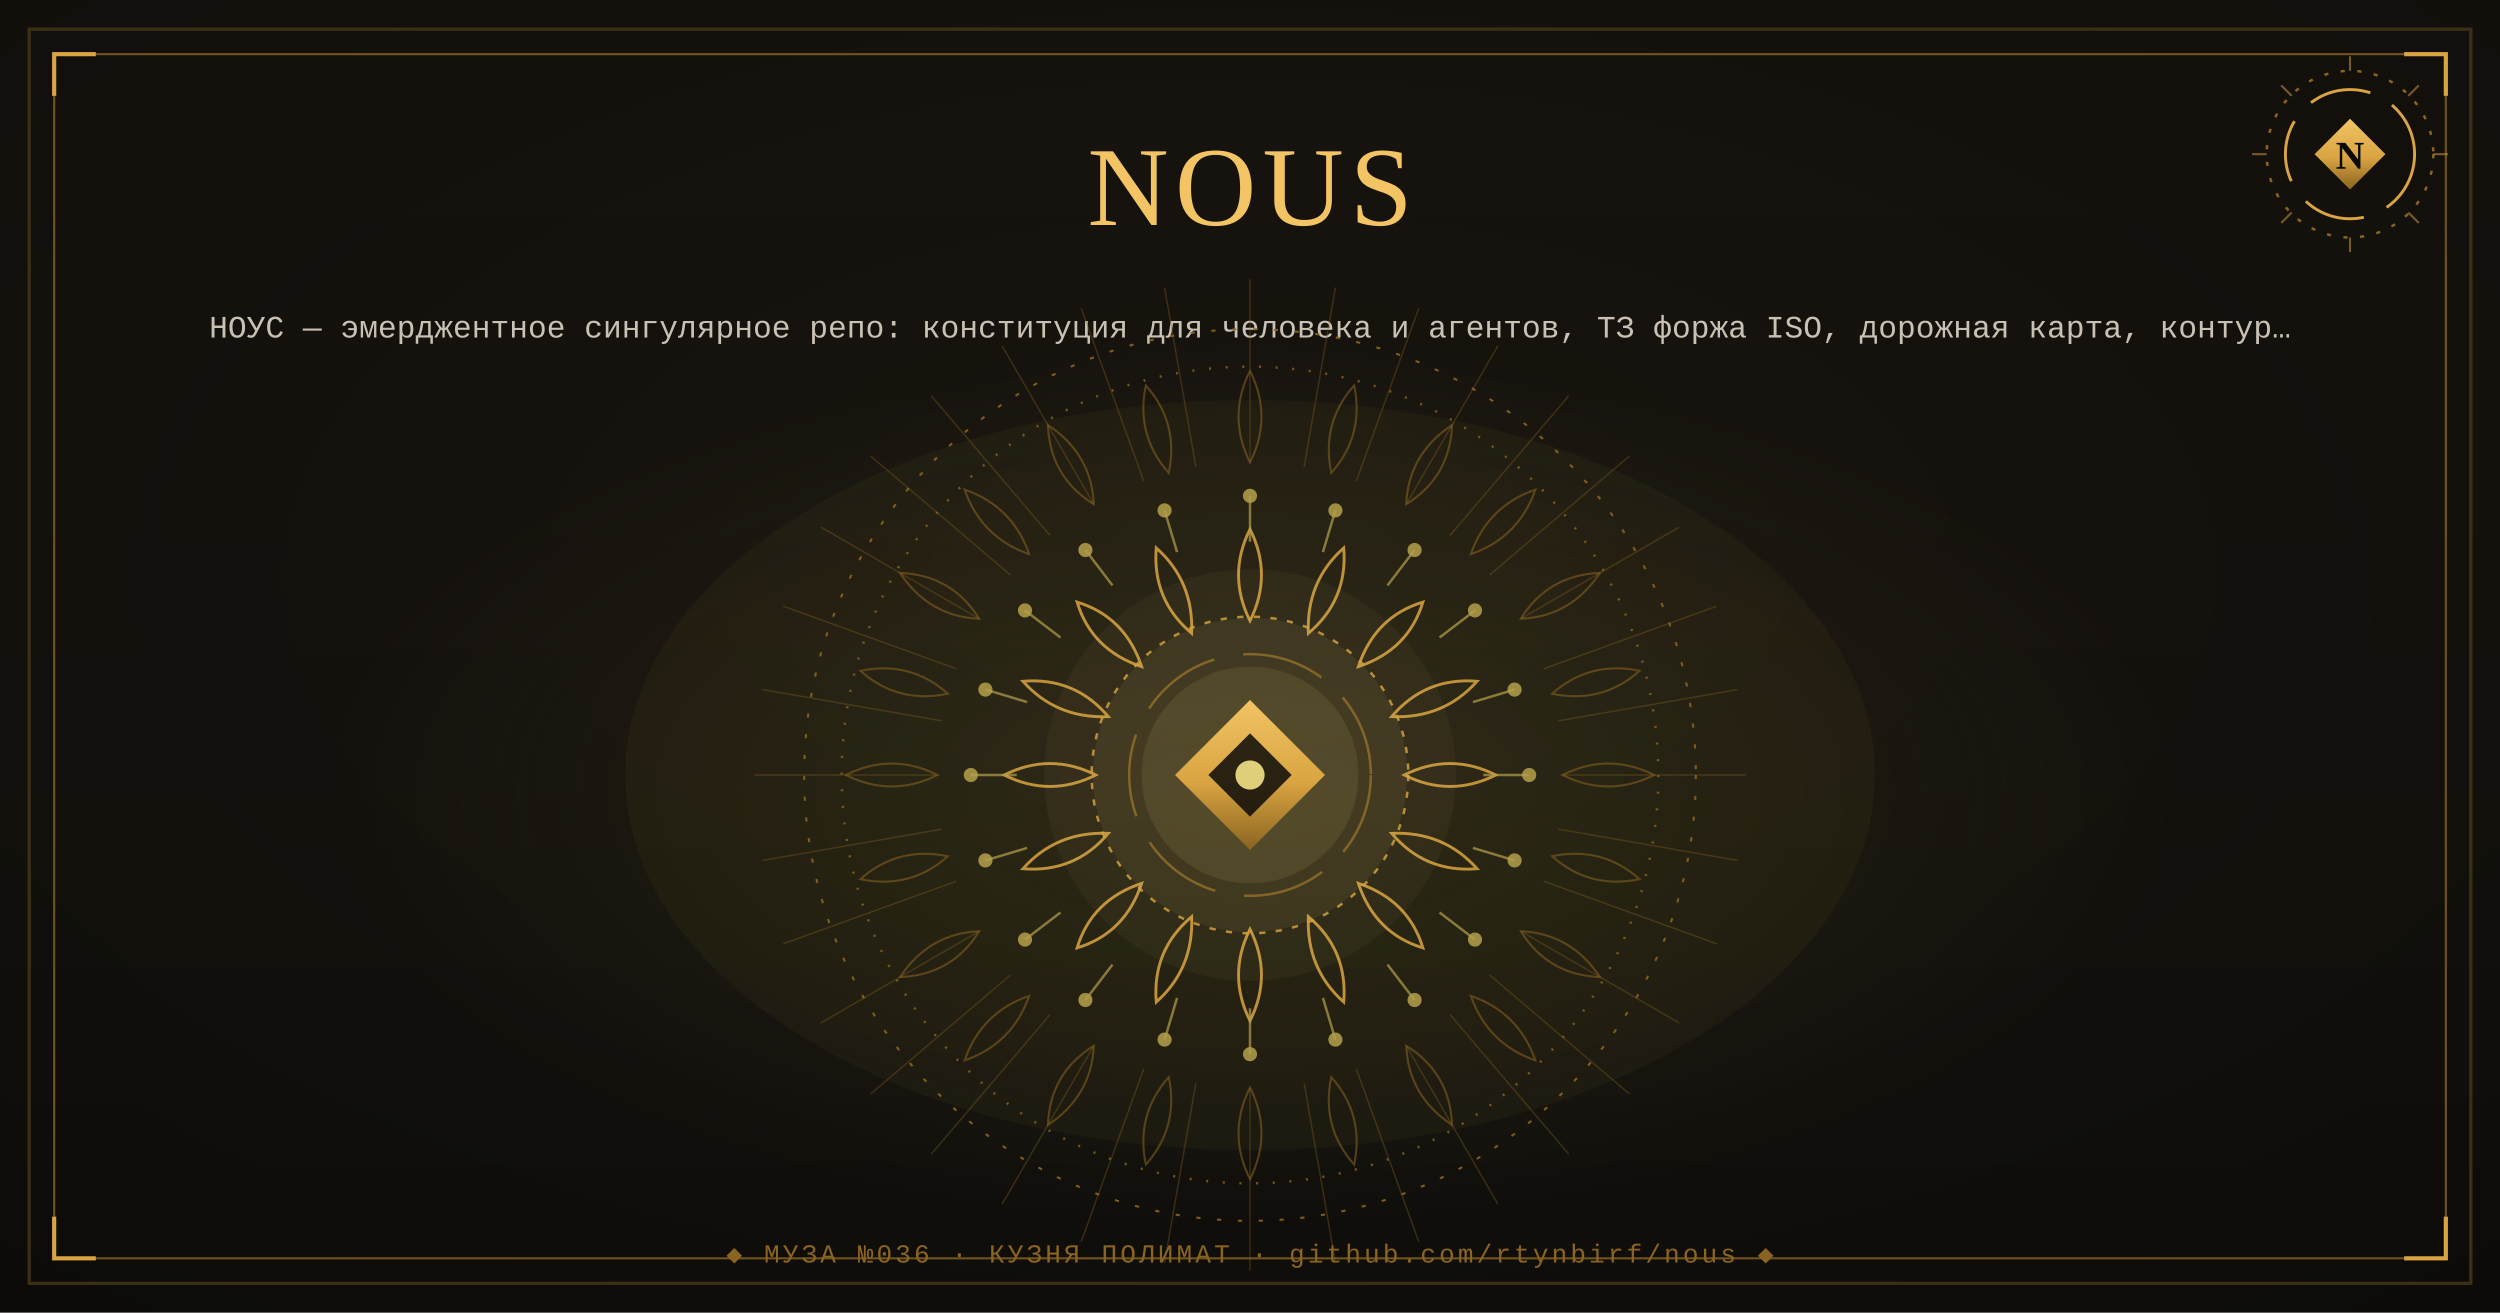
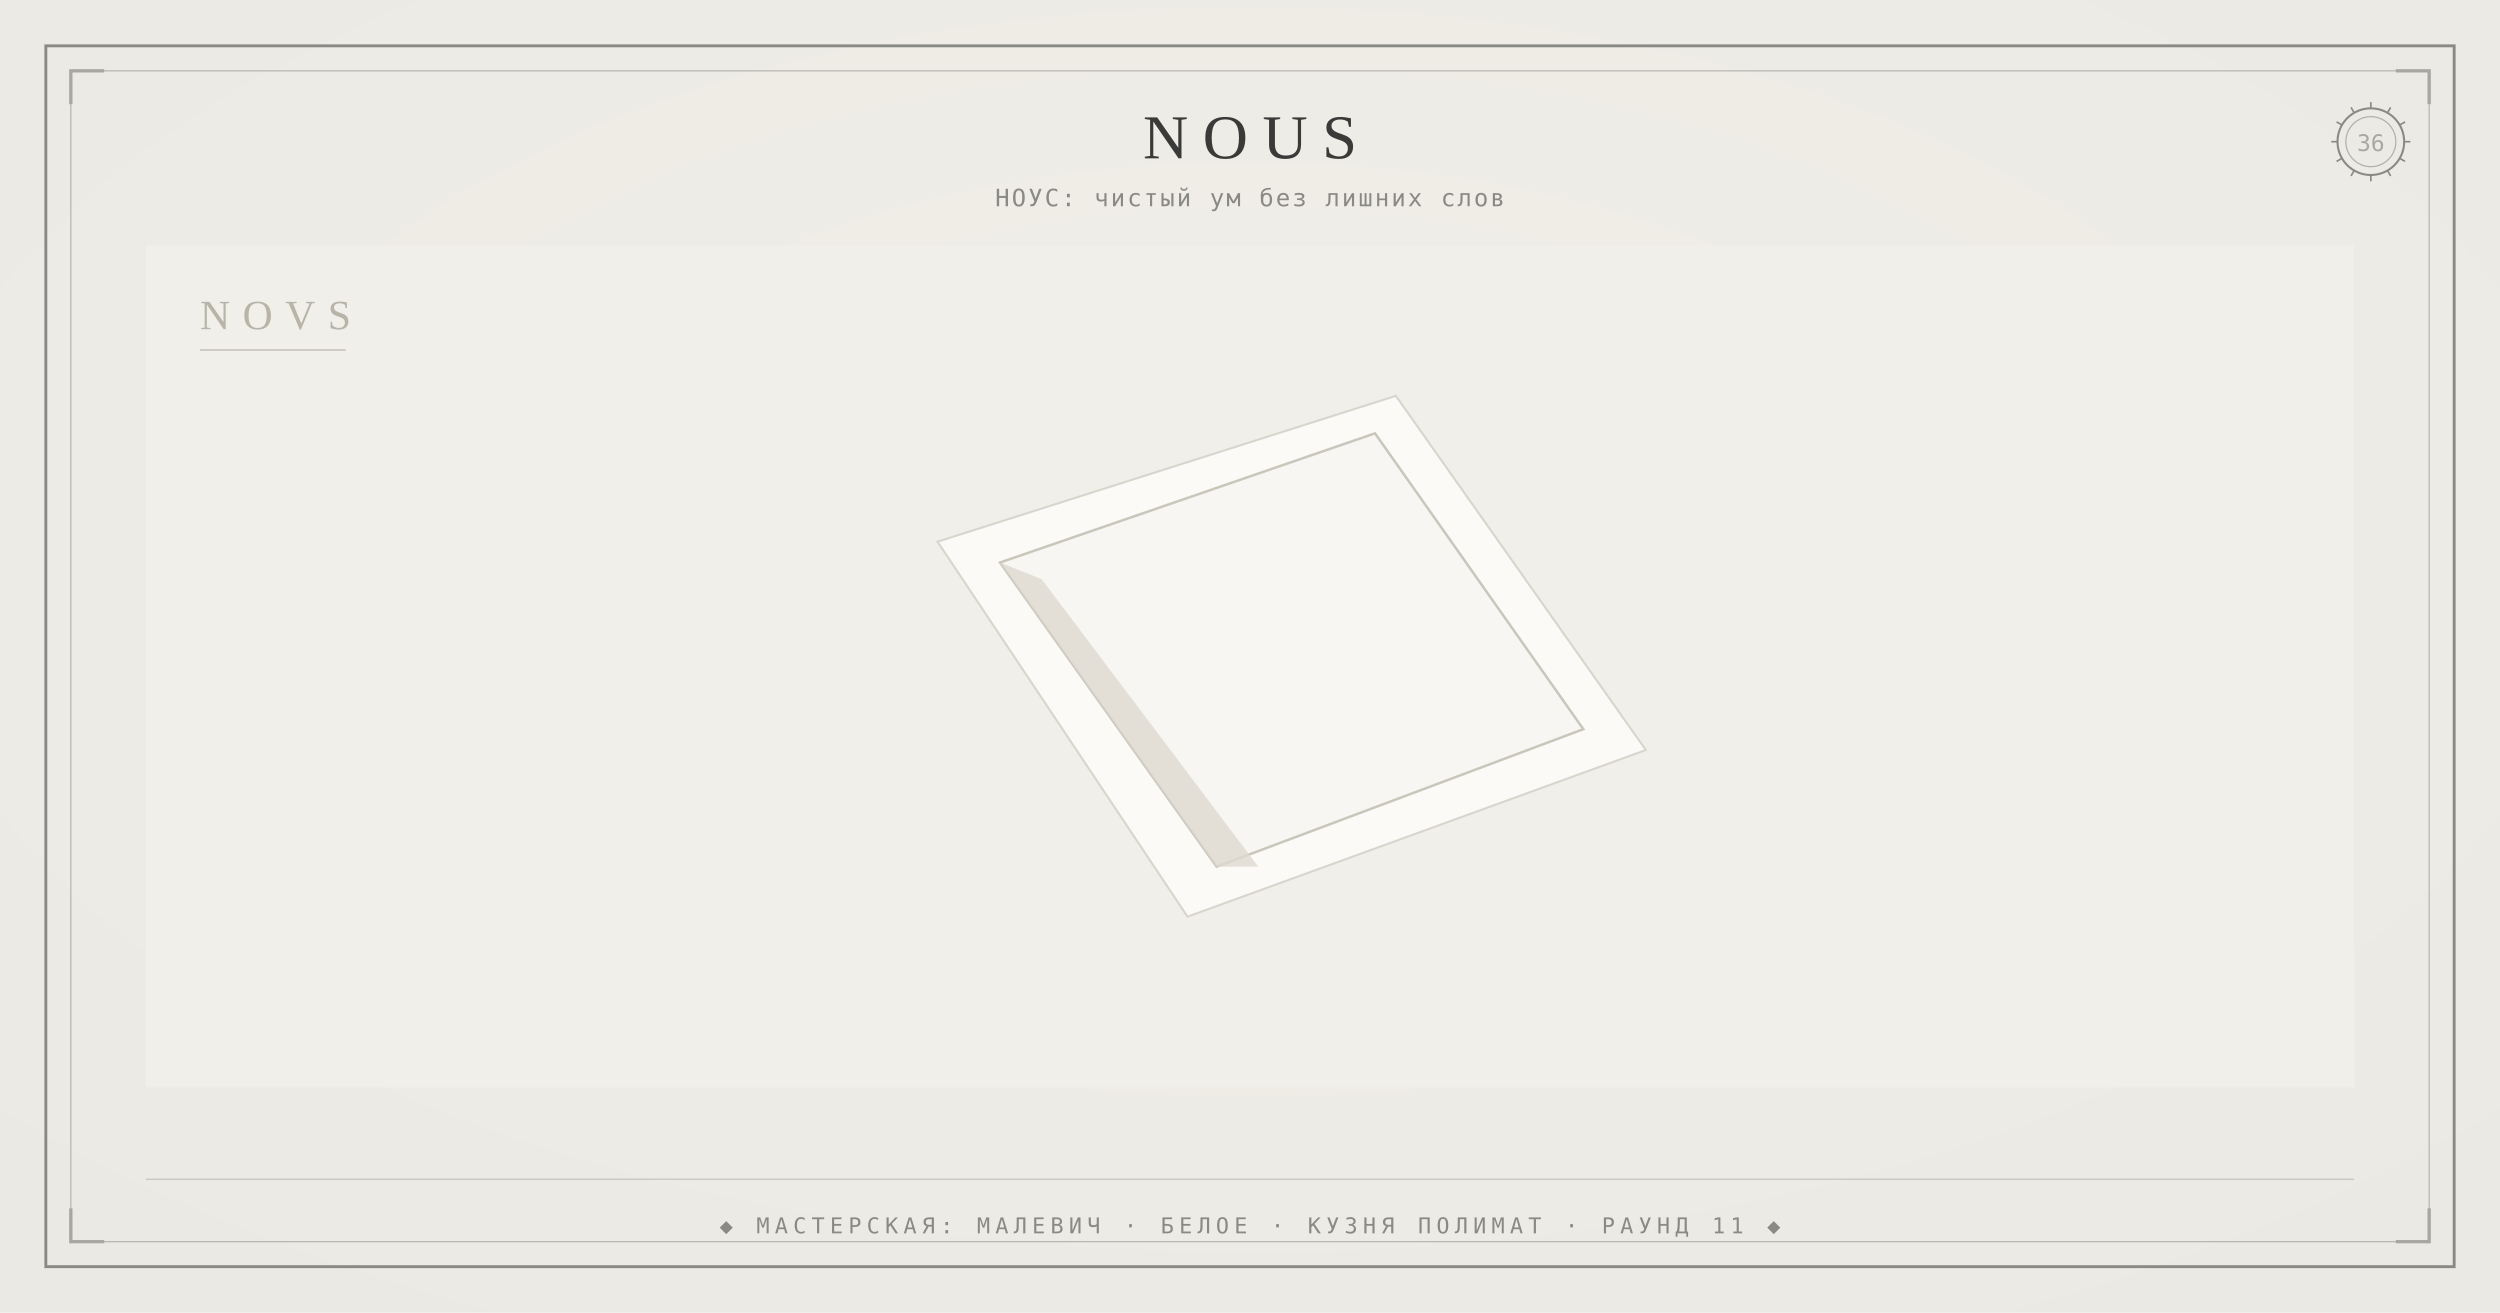
<svg xmlns="http://www.w3.org/2000/svg" viewBox="0 0 1200 630" width="1200" height="630">
-   <defs>
-     <linearGradient id="bg" x1="0" y1="0" x2="0" y2="1">
-       <stop offset="0" stop-color="#17120C" />
-       <stop offset="0.55" stop-color="#12100C" />
-       <stop offset="1" stop-color="#0B0A08" />
-     </linearGradient>
-     <linearGradient id="gGold" x1="0" y1="0" x2="0" y2="1">
-       <stop offset="0" stop-color="#F2C464" />
-       <stop offset="0.55" stop-color="#D9A441" />
-       <stop offset="1" stop-color="#8A6420" />
-     </linearGradient>
-     <linearGradient id="gGoldX" x1="0" y1="0" x2="1" y2="0">
-       <stop offset="0" stop-color="#8A6420" stop-opacity="0" />
-       <stop offset="0.5" stop-color="#F2C464" />
-       <stop offset="1" stop-color="#8A6420" stop-opacity="0" />
-     </linearGradient>
-     <radialGradient id="gVig" cx="0.5" cy="0.44" r="0.85">
-       <stop offset="0" stop-color="#1C1610" />
-       <stop offset="0.6" stop-color="#12100C" />
-       <stop offset="1" stop-color="#0B0A08" />
-     </radialGradient>
-     <radialGradient id="gMood" cx="0.5" cy="0.5" r="0.5">
-       <stop offset="0" stop-color="#B4A04A" stop-opacity="0.13" />
-       <stop offset="1" stop-color="#B4A04A" stop-opacity="0" />
-     </radialGradient>
-   </defs>
-   <rect width="1200" height="630" fill="url(#bg)" />
-   <rect width="1200" height="630" fill="url(#gVig)" opacity="0.6" />
-   <rect x="150" y="170" width="900" height="420" fill="url(#gMood)" />
-   <rect x="14" y="14" width="1172" height="602" fill="none" stroke="#3A2E14" stroke-width="1.6" />
-   <rect x="26" y="26" width="1148" height="578" fill="none" stroke="#8A6420" stroke-width="1" opacity="0.8" />
-   <path d="M 26 46 V 26 H 46" stroke="#D9A441" stroke-width="2" fill="none" />
-   <path d="M 1154 26 H 1174 V 46" stroke="#D9A441" stroke-width="2" fill="none" />
-   <path d="M 1174 584 V 604 H 1154" stroke="#D9A441" stroke-width="2" fill="none" />
-   <path d="M 46 604 H 26 V 584" stroke="#D9A441" stroke-width="2" fill="none" />
-   <text x="600" y="108" text-anchor="middle" font-family="Georgia, 'Times New Roman', serif" font-size="54" fill="#F2C464" letter-spacing="3">NOUS</text>
-   <line x1="240" y1="132" x2="960" y2="132" stroke="url(#gGoldX)" stroke-width="2" />
-   <text x="600" y="162" text-anchor="middle" font-family="'Courier New', monospace" font-size="15" fill="#C9C2B4">НОУС — эмерджентное сингулярное репо: конституция для человека и агентов, ТЗ форжа ISO, дорожная карта, контур…</text>
-   <ellipse cx="600" cy="372" rx="300" ry="180" fill="#B4A04A" opacity="0.05" />
-   <line x1="750" y1="372" x2="838" y2="372" stroke="#8A6420" stroke-width="0.7" opacity="0.35" />
-   <line x1="748" y1="398" x2="834" y2="413" stroke="#8A6420" stroke-width="0.7" opacity="0.35" />
-   <line x1="741" y1="423" x2="824" y2="453" stroke="#8A6420" stroke-width="0.7" opacity="0.35" />
-   <line x1="730" y1="447" x2="806" y2="491" stroke="#8A6420" stroke-width="0.7" opacity="0.35" />
-   <line x1="715" y1="468" x2="782" y2="525" stroke="#8A6420" stroke-width="0.7" opacity="0.35" />
-   <line x1="696" y1="487" x2="753" y2="554" stroke="#8A6420" stroke-width="0.7" opacity="0.35" />
-   <line x1="675" y1="502" x2="719" y2="578" stroke="#8A6420" stroke-width="0.7" opacity="0.35" />
-   <line x1="651" y1="513" x2="681" y2="596" stroke="#8A6420" stroke-width="0.7" opacity="0.35" />
-   <line x1="626" y1="520" x2="641" y2="606" stroke="#8A6420" stroke-width="0.7" opacity="0.35" />
-   <line x1="600" y1="522" x2="600" y2="610" stroke="#8A6420" stroke-width="0.7" opacity="0.35" />
-   <line x1="574" y1="520" x2="559" y2="606" stroke="#8A6420" stroke-width="0.7" opacity="0.35" />
-   <line x1="549" y1="513" x2="519" y2="596" stroke="#8A6420" stroke-width="0.7" opacity="0.35" />
-   <line x1="525" y1="502" x2="481" y2="578" stroke="#8A6420" stroke-width="0.7" opacity="0.35" />
-   <line x1="504" y1="487" x2="447" y2="554" stroke="#8A6420" stroke-width="0.7" opacity="0.35" />
-   <line x1="485" y1="468" x2="418" y2="525" stroke="#8A6420" stroke-width="0.7" opacity="0.35" />
-   <line x1="470" y1="447" x2="394" y2="491" stroke="#8A6420" stroke-width="0.7" opacity="0.35" />
-   <line x1="459" y1="423" x2="376" y2="453" stroke="#8A6420" stroke-width="0.7" opacity="0.35" />
-   <line x1="452" y1="398" x2="366" y2="413" stroke="#8A6420" stroke-width="0.7" opacity="0.35" />
-   <line x1="450" y1="372" x2="362" y2="372" stroke="#8A6420" stroke-width="0.7" opacity="0.35" />
-   <line x1="452" y1="346" x2="366" y2="331" stroke="#8A6420" stroke-width="0.7" opacity="0.35" />
-   <line x1="459" y1="321" x2="376" y2="291" stroke="#8A6420" stroke-width="0.7" opacity="0.35" />
-   <line x1="470" y1="297" x2="394" y2="253" stroke="#8A6420" stroke-width="0.7" opacity="0.35" />
-   <line x1="485" y1="276" x2="418" y2="219" stroke="#8A6420" stroke-width="0.7" opacity="0.35" />
-   <line x1="504" y1="257" x2="447" y2="190" stroke="#8A6420" stroke-width="0.7" opacity="0.35" />
-   <line x1="525" y1="242" x2="481" y2="166" stroke="#8A6420" stroke-width="0.7" opacity="0.35" />
-   <line x1="549" y1="231" x2="519" y2="148" stroke="#8A6420" stroke-width="0.7" opacity="0.35" />
-   <line x1="574" y1="224" x2="559" y2="138" stroke="#8A6420" stroke-width="0.7" opacity="0.35" />
-   <line x1="600" y1="222" x2="600" y2="134" stroke="#8A6420" stroke-width="0.7" opacity="0.35" />
-   <line x1="626" y1="224" x2="641" y2="138" stroke="#8A6420" stroke-width="0.7" opacity="0.35" />
-   <line x1="651" y1="231" x2="681" y2="148" stroke="#8A6420" stroke-width="0.7" opacity="0.35" />
-   <line x1="675" y1="242" x2="719" y2="166" stroke="#8A6420" stroke-width="0.7" opacity="0.35" />
-   <line x1="696" y1="257" x2="753" y2="190" stroke="#8A6420" stroke-width="0.7" opacity="0.35" />
-   <line x1="715" y1="276" x2="782" y2="219" stroke="#8A6420" stroke-width="0.7" opacity="0.35" />
-   <line x1="730" y1="297" x2="806" y2="253" stroke="#8A6420" stroke-width="0.7" opacity="0.35" />
-   <line x1="741" y1="321" x2="824" y2="291" stroke="#8A6420" stroke-width="0.7" opacity="0.35" />
-   <line x1="748" y1="346" x2="834" y2="331" stroke="#8A6420" stroke-width="0.7" opacity="0.35" />
-   <g opacity="0.9">
-     <circle cx="600" cy="372" r="214" fill="none" stroke="#8A6420" stroke-width="1" stroke-dasharray="2 8" />
-     <animateTransform attributeName="transform" type="rotate" from="0 600 372" to="360 600 372" dur="120s" repeatCount="indefinite" />
+   <rect width="1200" height="630" fill="#E9E7E1" />
+   <radialGradient id="vig36" cx="0.5" cy="0.42" r="0.95">
+     <stop offset="0" stop-color="#F1EFEA" />
+     <stop offset="1" stop-color="#E9E7E1" />
+   </radialGradient>
+   <rect width="1200" height="630" fill="url(#vig36)" opacity="0.9" />
+   <rect x="22" y="22" width="1156" height="586" fill="none" stroke="#8A8A84" stroke-width="1.4" />
+   <rect x="34" y="34" width="1132" height="562" fill="none" stroke="#8A8A84" stroke-width="0.6" opacity="0.55" />
+   <path d="M 34 50 L 34 34 L 50 34" fill="none" stroke="#A8A8A0" stroke-width="1.6" />
+   <path d="M 1166 50 L 1166 34 L 1150 34" fill="none" stroke="#A8A8A0" stroke-width="1.6" />
+   <path d="M 34 580 L 34 596 L 50 596" fill="none" stroke="#A8A8A0" stroke-width="1.6" />
+   <path d="M 1166 580 L 1166 596 L 1150 596" fill="none" stroke="#A8A8A0" stroke-width="1.6" />
+   <text x="600.0" y="76" text-anchor="middle" font-family="Georgia, 'Times New Roman', serif" font-size="30" fill="#3A3A38" letter-spacing="7">NOUS</text>
+   <text x="600.0" y="99" text-anchor="middle" font-family="'Cascadia Mono', ui-monospace, Consolas, monospace" font-size="11.5" fill="#8A8A84" letter-spacing="1">НОУС: чистый ум без лишних слов</text>
+   <g transform="translate(1138,68)">
+     <circle r="16" fill="none" stroke="#8A8A84" stroke-width="1" />
+     <circle r="12" fill="none" stroke="#8A8A84" stroke-width="0.6" opacity="0.6" />
+     <text y="4.5" text-anchor="middle" font-family="'Cascadia Mono', ui-monospace, Consolas, monospace" font-size="11" fill="#A8A8A0">36</text>
+     <g stroke="#8A8A84" stroke-width="0.8">
+       <line x1="0" y1="-19" x2="0" y2="-16" transform="rotate(0)" />
+       <line x1="0" y1="-19" x2="0" y2="-16" transform="rotate(30)" />
+       <line x1="0" y1="-19" x2="0" y2="-16" transform="rotate(60)" />
+       <line x1="0" y1="-19" x2="0" y2="-16" transform="rotate(90)" />
+       <line x1="0" y1="-19" x2="0" y2="-16" transform="rotate(120)" />
+       <line x1="0" y1="-19" x2="0" y2="-16" transform="rotate(150)" />
+       <line x1="0" y1="-19" x2="0" y2="-16" transform="rotate(180)" />
+       <line x1="0" y1="-19" x2="0" y2="-16" transform="rotate(210)" />
+       <line x1="0" y1="-19" x2="0" y2="-16" transform="rotate(240)" />
+       <line x1="0" y1="-19" x2="0" y2="-16" transform="rotate(270)" />
+       <line x1="0" y1="-19" x2="0" y2="-16" transform="rotate(300)" />
+       <line x1="0" y1="-19" x2="0" y2="-16" transform="rotate(330)" />
+     </g>
  </g>
-   <g>
-     <path d="M 674 372 Q 696 383 718 372 Q 696 361 674 372 Z" fill="none" stroke="#D9A441" stroke-width="1.4" opacity="0.85" />
-     <path d="M 668 400 Q 684 419 709 417 Q 693 399 668 400 Z" fill="none" stroke="#D9A441" stroke-width="1.4" opacity="0.85" />
-     <path d="M 652 424 Q 660 448 683 455 Q 676 432 652 424 Z" fill="none" stroke="#D9A441" stroke-width="1.4" opacity="0.85" />
-     <path d="M 628 440 Q 627 465 645 481 Q 647 456 628 440 Z" fill="none" stroke="#D9A441" stroke-width="1.4" opacity="0.85" />
-     <path d="M 600 446 Q 589 468 600 490 Q 611 468 600 446 Z" fill="none" stroke="#D9A441" stroke-width="1.4" opacity="0.85" />
-     <path d="M 572 440 Q 553 456 555 481 Q 573 465 572 440 Z" fill="none" stroke="#D9A441" stroke-width="1.4" opacity="0.85" />
-     <path d="M 548 424 Q 524 432 517 455 Q 540 448 548 424 Z" fill="none" stroke="#D9A441" stroke-width="1.4" opacity="0.85" />
-     <path d="M 532 400 Q 507 399 491 417 Q 516 419 532 400 Z" fill="none" stroke="#D9A441" stroke-width="1.4" opacity="0.85" />
-     <path d="M 526 372 Q 504 361 482 372 Q 504 383 526 372 Z" fill="none" stroke="#D9A441" stroke-width="1.4" opacity="0.85" />
-     <path d="M 532 344 Q 516 325 491 327 Q 507 345 532 344 Z" fill="none" stroke="#D9A441" stroke-width="1.4" opacity="0.85" />
-     <path d="M 548 320 Q 540 296 517 289 Q 524 312 548 320 Z" fill="none" stroke="#D9A441" stroke-width="1.4" opacity="0.85" />
-     <path d="M 572 304 Q 573 279 555 263 Q 553 288 572 304 Z" fill="none" stroke="#D9A441" stroke-width="1.4" opacity="0.85" />
-     <path d="M 600 298 Q 611 276 600 254 Q 589 276 600 298 Z" fill="none" stroke="#D9A441" stroke-width="1.4" opacity="0.85" />
-     <path d="M 628 304 Q 647 288 645 263 Q 627 279 628 304 Z" fill="none" stroke="#D9A441" stroke-width="1.4" opacity="0.85" />
-     <path d="M 652 320 Q 676 312 683 289 Q 660 296 652 320 Z" fill="none" stroke="#D9A441" stroke-width="1.4" opacity="0.85" />
-     <path d="M 668 344 Q 693 345 709 327 Q 684 325 668 344 Z" fill="none" stroke="#D9A441" stroke-width="1.4" opacity="0.85" />
+   <line x1="70" y1="566" x2="1130" y2="566" stroke="#8A8A84" stroke-width="0.5" opacity="0.5" />
+   <text x="600.0" y="592" text-anchor="middle" font-family="'Cascadia Mono', ui-monospace, Consolas, monospace" font-size="10.5" fill="#8A8A84" letter-spacing="2.5">◆ МАСТЕРСКАЯ: МАЛЕВИЧ · БЕЛОЕ · КУЗНЯ ПОЛИМАТ · РАУНД 11 ◆</text>
+   <clipPath id="clip36">
+     <rect x="70" y="118" width="1060" height="404" />
+   </clipPath>
+   <g clip-path="url(#clip36)">
+     <rect x="70" y="118" width="1060" height="404" fill="#F1EFEA" />
+     <polygon points="450.0,260.0 670.0,190.0 790.0,360.0 570.0,440.0" fill="#FBFAF7" stroke="#D8D5CC" stroke-width="1" />
+     <polygon points="480.0,270.0 660.0,208.0 760.0,350.0 584.0,416.0" fill="#F7F6F2" stroke="#C9C6BC" stroke-width="1.2" />
+     <polygon points="480.0,270.0 500.0,278.0 604.0,416.0 584.0,416.0" fill="#DEDACF" opacity="0.8" />
+     <text x="96" y="158" font-family="Georgia, 'Times New Roman', serif" font-size="20" fill="#B8B4A8" letter-spacing="6">NOVS</text>
+     <line x1="96" y1="168" x2="166" y2="168" stroke="#C9C6BC" stroke-width="0.8" />
  </g>
-   <g>
-     <path d="M 712 372 L 734 372" stroke="#B4A04A" stroke-width="1.2" opacity="0.7" />
-     <circle cx="734" cy="372" r="3.4" fill="#B4A04A" opacity="0.85" />
-     <path d="M 707 407 L 727 413" stroke="#B4A04A" stroke-width="1.2" opacity="0.7" />
-     <circle cx="727" cy="413" r="3.4" fill="#B4A04A" opacity="0.85" />
-     <path d="M 691 438 L 708 451" stroke="#B4A04A" stroke-width="1.2" opacity="0.7" />
-     <circle cx="708" cy="451" r="3.4" fill="#B4A04A" opacity="0.85" />
-     <path d="M 666 463 L 679 480" stroke="#B4A04A" stroke-width="1.2" opacity="0.7" />
-     <circle cx="679" cy="480" r="3.4" fill="#B4A04A" opacity="0.85" />
-     <path d="M 635 479 L 641 499" stroke="#B4A04A" stroke-width="1.2" opacity="0.7" />
-     <circle cx="641" cy="499" r="3.4" fill="#B4A04A" opacity="0.85" />
-     <path d="M 600 484 L 600 506" stroke="#B4A04A" stroke-width="1.2" opacity="0.7" />
-     <circle cx="600" cy="506" r="3.4" fill="#B4A04A" opacity="0.85" />
-     <path d="M 565 479 L 559 499" stroke="#B4A04A" stroke-width="1.2" opacity="0.7" />
-     <circle cx="559" cy="499" r="3.4" fill="#B4A04A" opacity="0.85" />
-     <path d="M 534 463 L 521 480" stroke="#B4A04A" stroke-width="1.2" opacity="0.7" />
-     <circle cx="521" cy="480" r="3.4" fill="#B4A04A" opacity="0.85" />
-     <path d="M 509 438 L 492 451" stroke="#B4A04A" stroke-width="1.2" opacity="0.7" />
-     <circle cx="492" cy="451" r="3.4" fill="#B4A04A" opacity="0.85" />
-     <path d="M 493 407 L 473 413" stroke="#B4A04A" stroke-width="1.2" opacity="0.7" />
-     <circle cx="473" cy="413" r="3.4" fill="#B4A04A" opacity="0.85" />
-     <path d="M 488 372 L 466 372" stroke="#B4A04A" stroke-width="1.2" opacity="0.7" />
-     <circle cx="466" cy="372" r="3.4" fill="#B4A04A" opacity="0.85" />
-     <path d="M 493 337 L 473 331" stroke="#B4A04A" stroke-width="1.2" opacity="0.7" />
-     <circle cx="473" cy="331" r="3.4" fill="#B4A04A" opacity="0.85" />
-     <path d="M 509 306 L 492 293" stroke="#B4A04A" stroke-width="1.2" opacity="0.7" />
-     <circle cx="492" cy="293" r="3.4" fill="#B4A04A" opacity="0.85" />
-     <path d="M 534 281 L 521 264" stroke="#B4A04A" stroke-width="1.2" opacity="0.7" />
-     <circle cx="521" cy="264" r="3.4" fill="#B4A04A" opacity="0.85" />
-     <path d="M 565 265 L 559 245" stroke="#B4A04A" stroke-width="1.2" opacity="0.7" />
-     <circle cx="559" cy="245" r="3.4" fill="#B4A04A" opacity="0.85" />
-     <path d="M 600 260 L 600 238" stroke="#B4A04A" stroke-width="1.2" opacity="0.7" />
-     <circle cx="600" cy="238" r="3.4" fill="#B4A04A" opacity="0.85" />
-     <path d="M 635 265 L 641 245" stroke="#B4A04A" stroke-width="1.2" opacity="0.7" />
-     <circle cx="641" cy="245" r="3.4" fill="#B4A04A" opacity="0.85" />
-     <path d="M 666 281 L 679 264" stroke="#B4A04A" stroke-width="1.2" opacity="0.7" />
-     <circle cx="679" cy="264" r="3.4" fill="#B4A04A" opacity="0.85" />
-     <path d="M 691 306 L 708 293" stroke="#B4A04A" stroke-width="1.2" opacity="0.7" />
-     <circle cx="708" cy="293" r="3.4" fill="#B4A04A" opacity="0.85" />
-     <path d="M 707 337 L 727 331" stroke="#B4A04A" stroke-width="1.2" opacity="0.7" />
-     <circle cx="727" cy="331" r="3.4" fill="#B4A04A" opacity="0.85" />
-   </g>
-   <g>
-     <path d="M 750 372 Q 772 383 794 372 Q 772 361 750 372 Z" fill="none" stroke="#8A6420" stroke-width="1" opacity="0.55" />
-     <path d="M 745 411 Q 763 427 787 422 Q 769 406 745 411 Z" fill="none" stroke="#8A6420" stroke-width="1" opacity="0.55" />
-     <path d="M 730 447 Q 743 468 768 469 Q 754 448 730 447 Z" fill="none" stroke="#8A6420" stroke-width="1" opacity="0.55" />
-     <path d="M 706 478 Q 714 501 737 509 Q 729 486 706 478 Z" fill="none" stroke="#8A6420" stroke-width="1" opacity="0.55" />
-     <path d="M 675 502 Q 676 526 697 540 Q 696 515 675 502 Z" fill="none" stroke="#8A6420" stroke-width="1" opacity="0.55" />
-     <path d="M 639 517 Q 634 541 650 559 Q 655 535 639 517 Z" fill="none" stroke="#8A6420" stroke-width="1" opacity="0.55" />
-     <path d="M 600 522 Q 589 544 600 566 Q 611 544 600 522 Z" fill="none" stroke="#8A6420" stroke-width="1" opacity="0.55" />
-     <path d="M 561 517 Q 545 535 550 559 Q 566 541 561 517 Z" fill="none" stroke="#8A6420" stroke-width="1" opacity="0.55" />
-     <path d="M 525 502 Q 504 515 503 540 Q 524 526 525 502 Z" fill="none" stroke="#8A6420" stroke-width="1" opacity="0.55" />
-     <path d="M 494 478 Q 471 486 463 509 Q 486 501 494 478 Z" fill="none" stroke="#8A6420" stroke-width="1" opacity="0.55" />
-     <path d="M 470 447 Q 446 448 432 469 Q 457 468 470 447 Z" fill="none" stroke="#8A6420" stroke-width="1" opacity="0.55" />
-     <path d="M 455 411 Q 431 406 413 422 Q 437 427 455 411 Z" fill="none" stroke="#8A6420" stroke-width="1" opacity="0.55" />
-     <path d="M 450 372 Q 428 361 406 372 Q 428 383 450 372 Z" fill="none" stroke="#8A6420" stroke-width="1" opacity="0.55" />
-     <path d="M 455 333 Q 437 317 413 322 Q 431 338 455 333 Z" fill="none" stroke="#8A6420" stroke-width="1" opacity="0.55" />
-     <path d="M 470 297 Q 457 276 432 275 Q 446 296 470 297 Z" fill="none" stroke="#8A6420" stroke-width="1" opacity="0.55" />
-     <path d="M 494 266 Q 486 243 463 235 Q 471 258 494 266 Z" fill="none" stroke="#8A6420" stroke-width="1" opacity="0.55" />
-     <path d="M 525 242 Q 524 218 503 204 Q 504 229 525 242 Z" fill="none" stroke="#8A6420" stroke-width="1" opacity="0.55" />
-     <path d="M 561 227 Q 566 203 550 185 Q 545 209 561 227 Z" fill="none" stroke="#8A6420" stroke-width="1" opacity="0.55" />
-     <path d="M 600 222 Q 611 200 600 178 Q 589 200 600 222 Z" fill="none" stroke="#8A6420" stroke-width="1" opacity="0.55" />
-     <path d="M 639 227 Q 655 209 650 185 Q 634 203 639 227 Z" fill="none" stroke="#8A6420" stroke-width="1" opacity="0.55" />
-     <path d="M 675 242 Q 696 229 697 204 Q 676 218 675 242 Z" fill="none" stroke="#8A6420" stroke-width="1" opacity="0.55" />
-     <path d="M 706 266 Q 729 258 737 235 Q 714 243 706 266 Z" fill="none" stroke="#8A6420" stroke-width="1" opacity="0.55" />
-     <path d="M 730 297 Q 754 296 768 275 Q 743 276 730 297 Z" fill="none" stroke="#8A6420" stroke-width="1" opacity="0.55" />
-     <path d="M 745 333 Q 769 338 787 322 Q 763 317 745 333 Z" fill="none" stroke="#8A6420" stroke-width="1" opacity="0.55" />
-   </g>
-   <circle cx="600" cy="372" r="58" fill="none" stroke="#8A6420" stroke-width="1.2" stroke-dasharray="40 14" opacity="0.8" />
-   <circle cx="600" cy="372" r="76" fill="none" stroke="#D9A441" stroke-width="1.2" stroke-dasharray="3 5" opacity="0.8" />
-   <circle cx="600" cy="372" r="196" fill="none" stroke="#8A6420" stroke-width="1.2" stroke-dasharray="1 7" opacity="0.8" />
-   <circle cx="600.0" cy="372.0" r="98.8" fill="#E0CF7A" opacity="0.045" />
-   <circle cx="600.0" cy="372.0" r="75.4" fill="#E0CF7A" opacity="0.075" />
-   <circle cx="600.0" cy="372.0" r="52.0" fill="#E0CF7A" opacity="0.105" />
-   <path d="M 600 336 L 636 372 L 600 408 L 564 372 Z" fill="url(#gGold)" />
-   <path d="M 600 352 L 620 372 L 600 392 L 580 372 Z" fill="#0B0A08" opacity="0.85" />
-   <circle cx="600" cy="372" r="7" fill="#E0CF7A" />
-   <circle cx="1128" cy="74" r="40" fill="none" stroke="#8A6420" stroke-width="1.2" stroke-dasharray="2 6" />
-   <circle cx="1128" cy="74" r="31" fill="none" stroke="#D9A441" stroke-width="1.4" stroke-dasharray="30 12" />
-   <line x1="1128" y1="34" x2="1128" y2="27" stroke="#D9A441" stroke-width="1" opacity="0.5" />
-   <line x1="1156" y1="46" x2="1161" y2="41" stroke="#D9A441" stroke-width="1" opacity="0.5" />
-   <line x1="1168" y1="74" x2="1175" y2="74" stroke="#D9A441" stroke-width="1" opacity="0.5" />
-   <line x1="1156" y1="102" x2="1161" y2="107" stroke="#D9A441" stroke-width="1" opacity="0.5" />
-   <line x1="1128" y1="114" x2="1128" y2="121" stroke="#D9A441" stroke-width="1" opacity="0.5" />
-   <line x1="1100" y1="102" x2="1095" y2="107" stroke="#D9A441" stroke-width="1" opacity="0.5" />
-   <line x1="1088" y1="74" x2="1081" y2="74" stroke="#D9A441" stroke-width="1" opacity="0.5" />
-   <line x1="1100" y1="46" x2="1095" y2="41" stroke="#D9A441" stroke-width="1" opacity="0.5" />
-   <path d="M 1128 57 L 1145 74 L 1128 91 L 1111 74 Z" fill="url(#gGold)" />
-   <text x="1128" y="81" text-anchor="middle" font-family="Georgia, 'Times New Roman', serif" font-size="19" fill="#0B0A08" font-weight="bold">N</text>
-   <text x="600" y="606" text-anchor="middle" font-family="'Courier New', monospace" font-size="12.5" fill="#8A6420" letter-spacing="1.5">◆ МУЗА №036 · КУЗНЯ ПОЛИМАТ · github.com/rtynbirf/nous ◆</text>
</svg>
